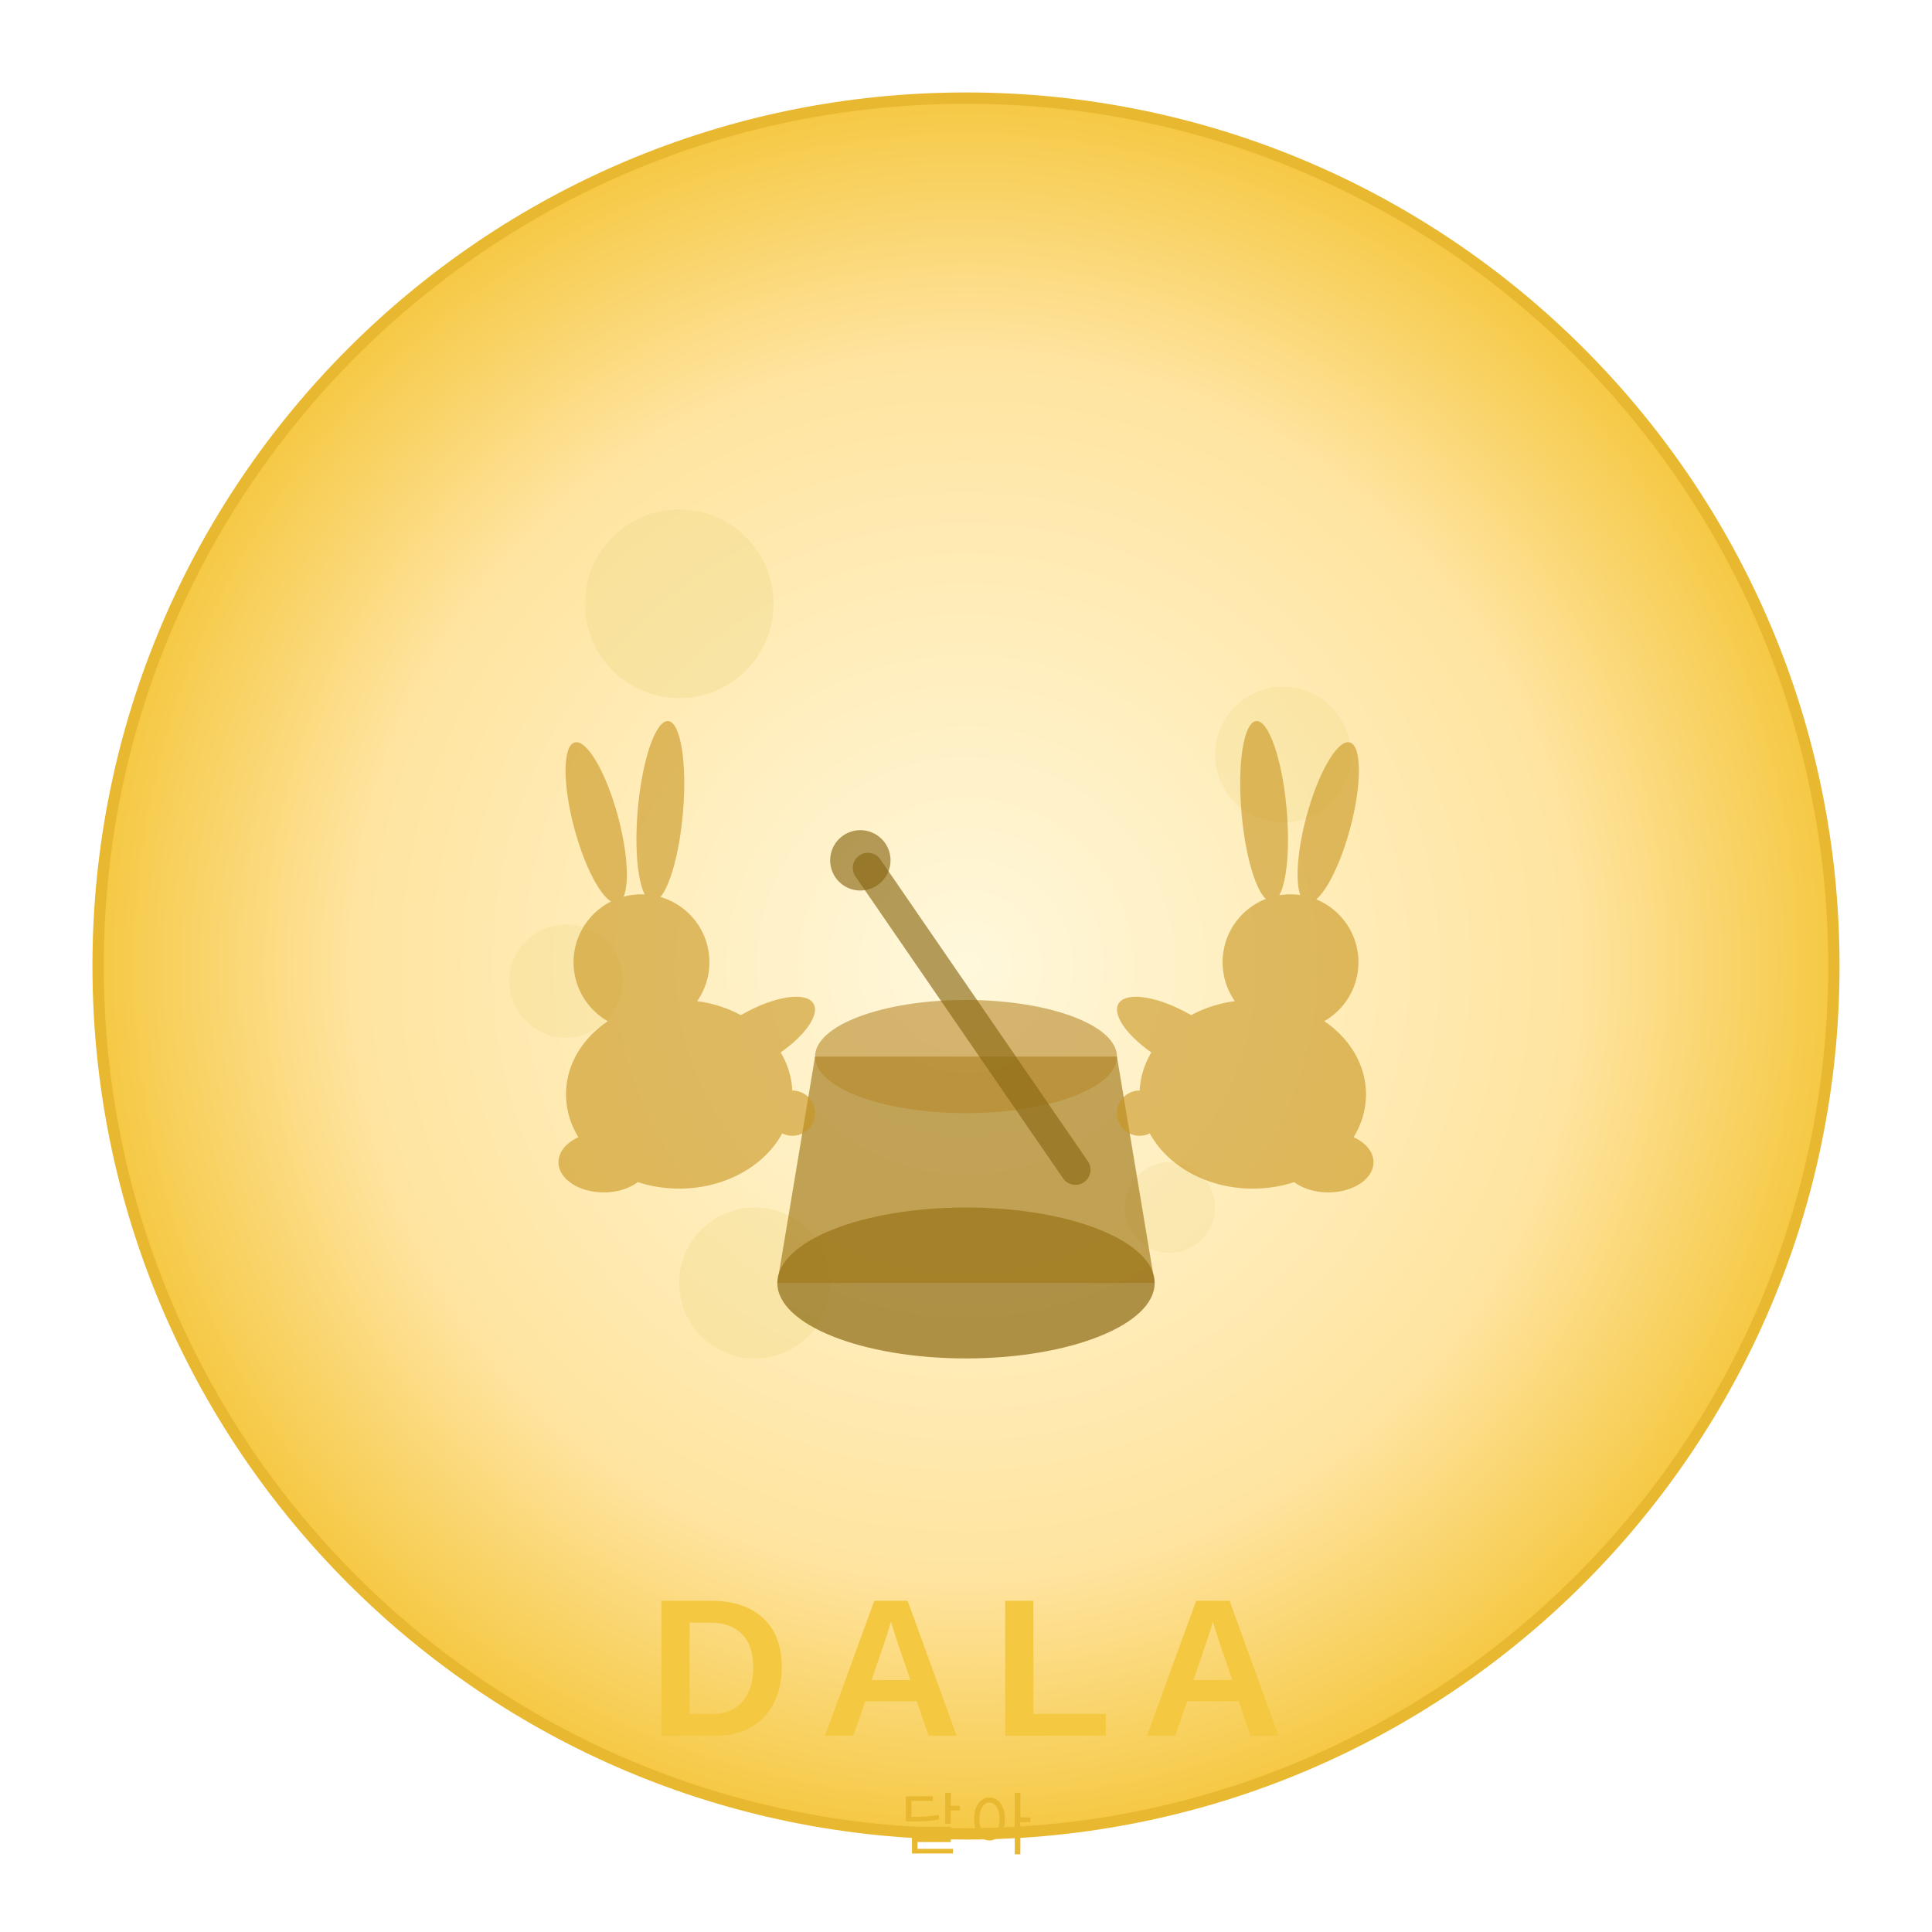
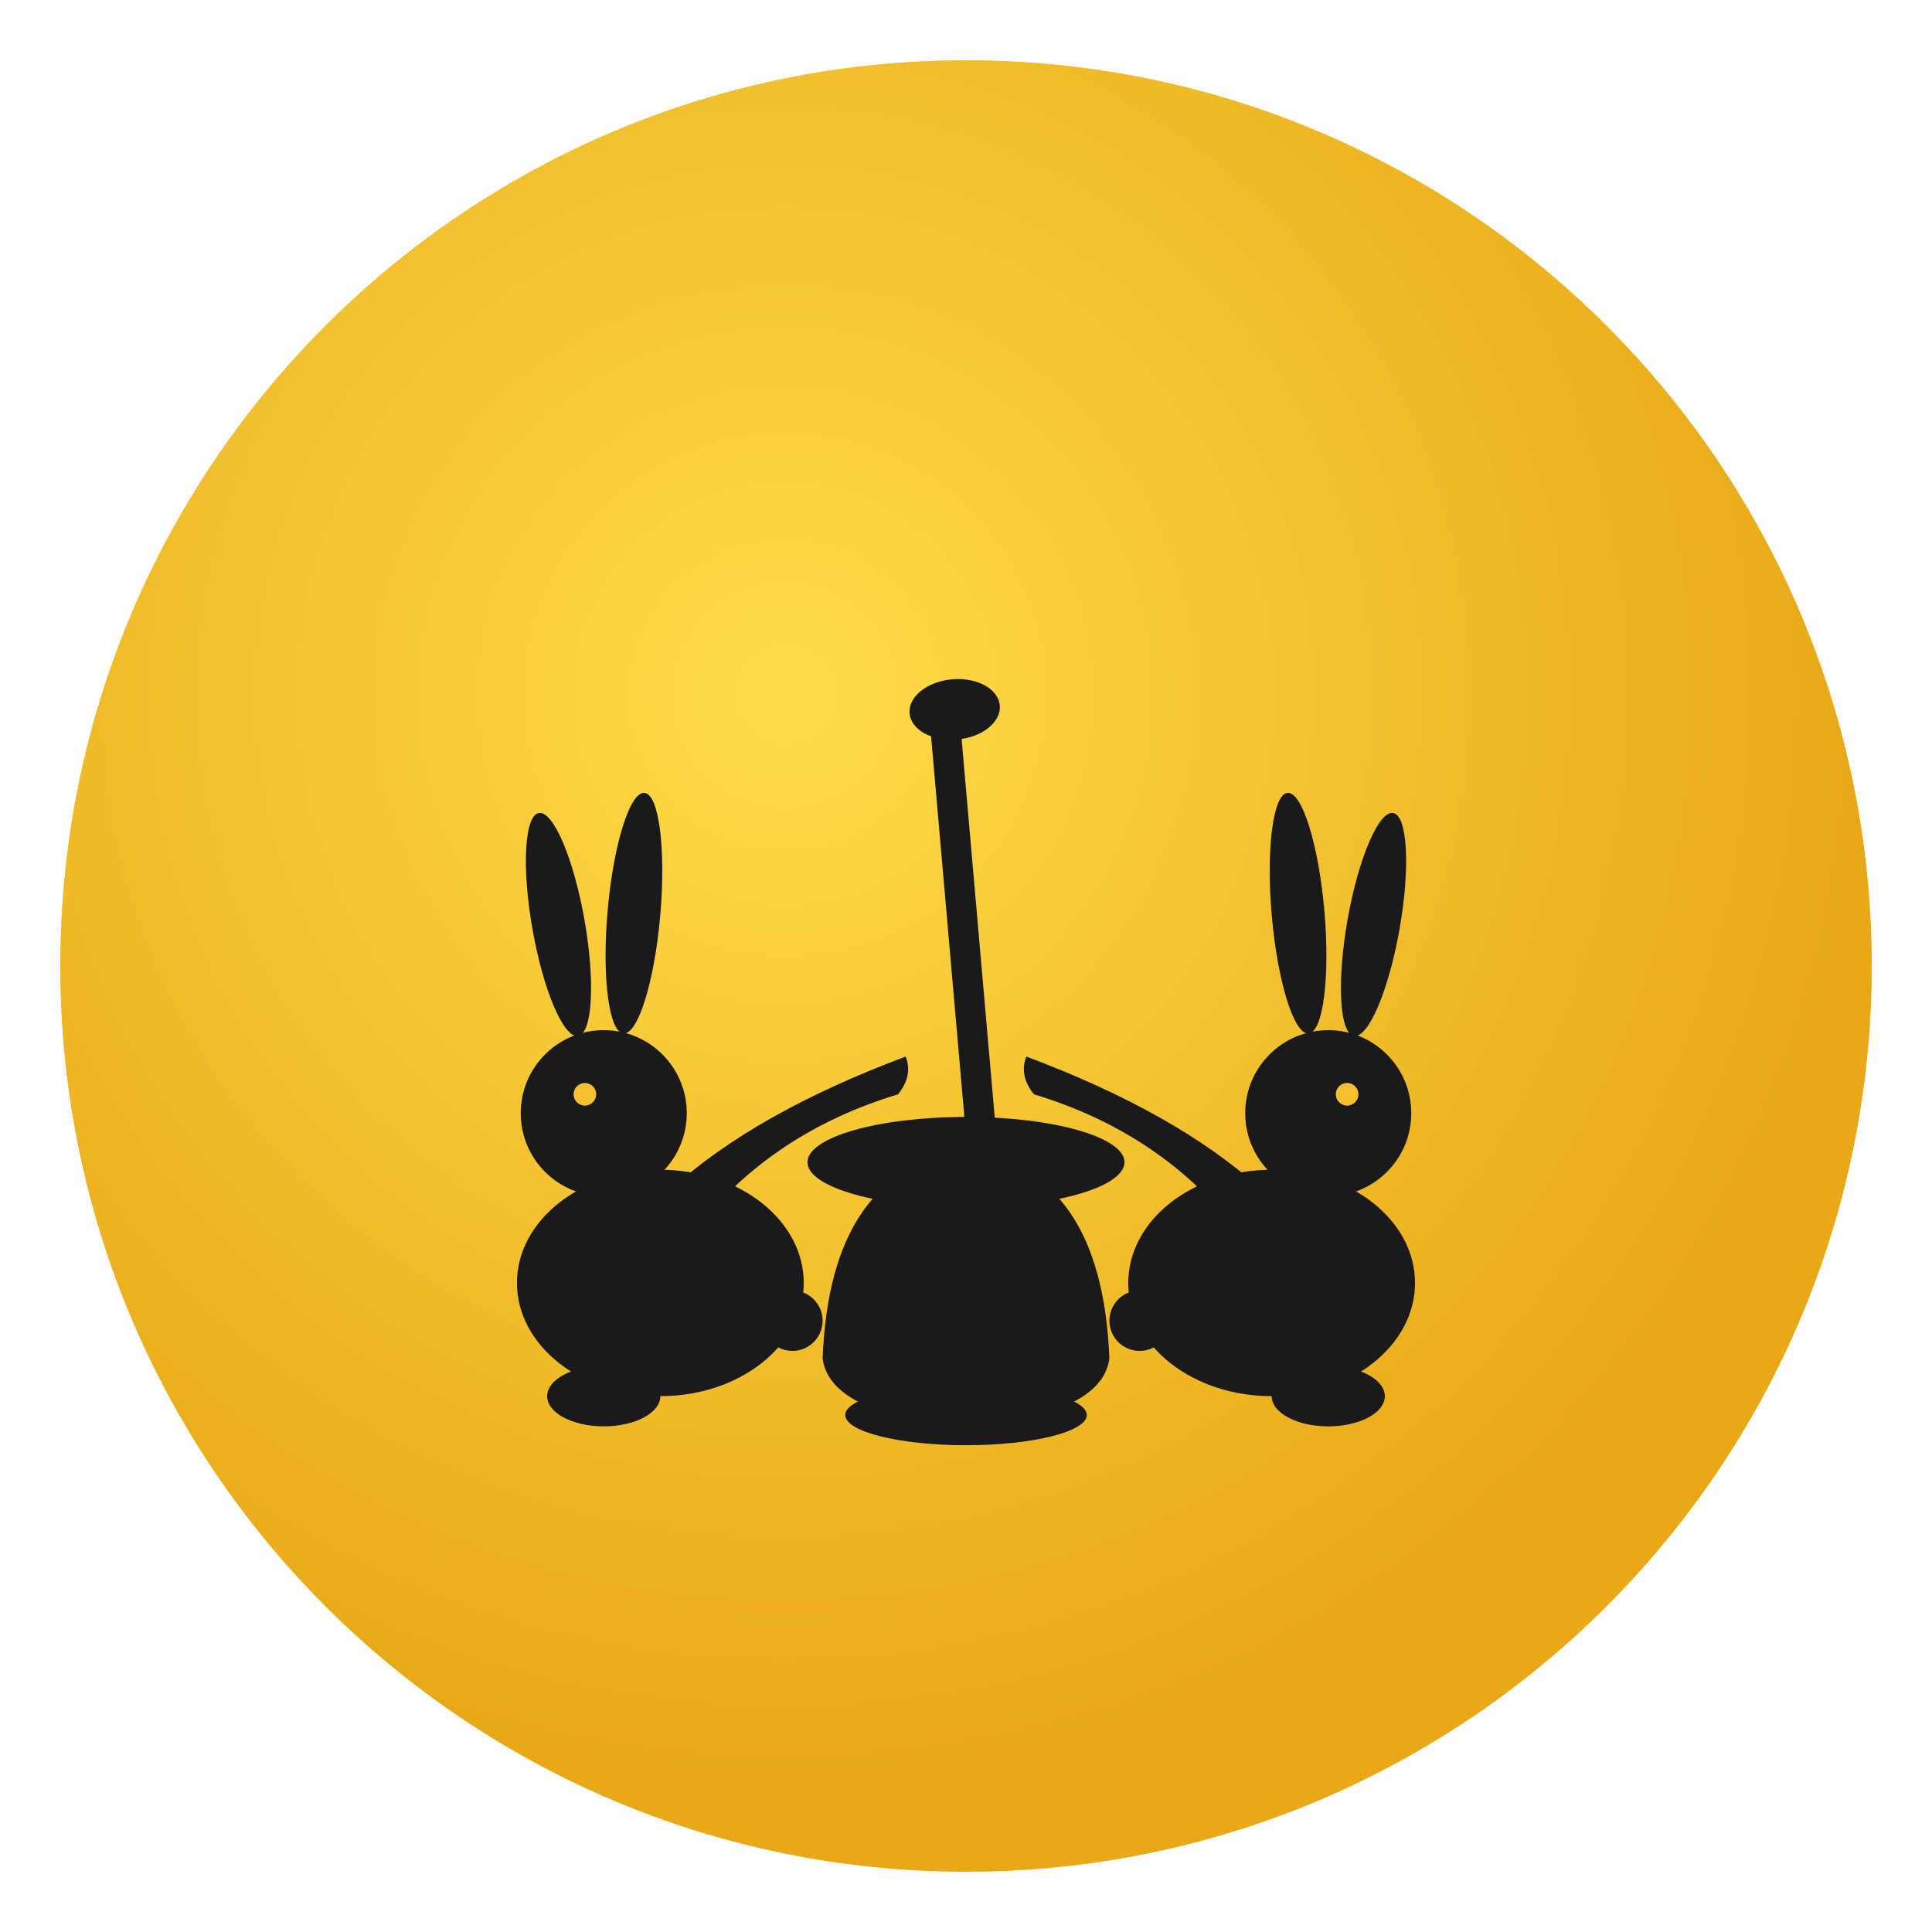
<svg xmlns="http://www.w3.org/2000/svg" viewBox="0 0 512 512">
+   <circle cx="256" cy="256" r="240" fill="#F5C131" />
+   <circle cx="256" cy="256" r="240" fill="url(#moonShade)" />
  <defs>
-     <radialGradient id="moonGlow" cx="50%" cy="50%" r="50%">
-       <stop offset="0%" stop-color="#FFF8DC" />
-       <stop offset="70%" stop-color="#FFE4A0" />
-       <stop offset="100%" stop-color="#F5C842" />
-     </radialGradient>
-     <radialGradient id="shadowGrad" cx="50%" cy="50%" r="50%">
-       <stop offset="0%" stop-color="#D4A030" stop-opacity="0.8" />
-       <stop offset="100%" stop-color="#C8941E" stop-opacity="0.6" />
+     <radialGradient id="moonShade" cx="40%" cy="35%" r="60%">
+       <stop offset="0%" stop-color="#FFDC4A" stop-opacity="1" />
+       <stop offset="100%" stop-color="#E8A817" stop-opacity="1" />
    </radialGradient>
  </defs>
-   <circle cx="256" cy="256" r="230" fill="url(#moonGlow)" stroke="#E8B830" stroke-width="3" />
-   <circle cx="180" cy="160" r="25" fill="#EDD98A" opacity="0.4" />
-   <circle cx="340" cy="200" r="18" fill="#EDD98A" opacity="0.3" />
-   <circle cx="200" cy="340" r="20" fill="#EDD98A" opacity="0.35" />
-   <circle cx="310" cy="320" r="12" fill="#EDD98A" opacity="0.25" />
-   <circle cx="150" cy="260" r="15" fill="#EDD98A" opacity="0.3" />
-   <ellipse cx="256" cy="340" rx="50" ry="20" fill="#8B6914" opacity="0.7" />
-   <path d="M206 340 L216 280 L296 280 L306 340 Z" fill="#A07818" opacity="0.65" />
-   <ellipse cx="256" cy="280" rx="40" ry="15" fill="#B8892A" opacity="0.6" />
-   <line x1="230" y1="230" x2="285" y2="310" stroke="#8B6914" stroke-width="8" stroke-linecap="round" opacity="0.65" />
-   <circle cx="228" cy="228" r="8" fill="#8B6914" opacity="0.65" />
-   <g fill="#C8941E" opacity="0.6" transform="translate(-30, -10)">
-     <ellipse cx="210" cy="300" rx="30" ry="25" />
-     <circle cx="200" cy="265" r="18" />
-     <ellipse cx="188" cy="228" rx="6" ry="22" transform="rotate(-15 188 228)" />
-     <ellipse cx="205" cy="225" rx="6" ry="24" transform="rotate(5 205 225)" />
-     <ellipse cx="230" cy="285" rx="18" ry="7" transform="rotate(-30 230 285)" />
-     <ellipse cx="190" cy="318" rx="12" ry="8" />
-     <circle cx="240" cy="305" r="6" />
+   <g fill="#1A1A1A">
+     <path d="M218 360 Q220 310 256 305 Q292 310 294 360 Q292 375 256 378 Q220 375 218 360 Z" />
+     <ellipse cx="256" cy="308" rx="42" ry="12" />
+     <ellipse cx="256" cy="375" rx="32" ry="8" />
+     <rect x="252" y="190" width="8" height="130" rx="4" transform="rotate(-5 256 255)" />
+     <ellipse cx="253" cy="188" rx="12" ry="8" transform="rotate(-5 253 188)" />
+     <ellipse cx="175" cy="340" rx="38" ry="30" />
+     <circle cx="160" cy="295" r="22" />
+     <ellipse cx="148" cy="245" rx="7" ry="30" transform="rotate(-10 148 245)" />
+     <ellipse cx="168" cy="242" rx="7" ry="32" transform="rotate(5 168 242)" />
+     <circle cx="155" cy="290" r="3" fill="#F5C131" />
+     <path d="M178 315 Q200 295 240 280 Q242 285 238 290 Q205 300 185 325 Z" />
+     <ellipse cx="155" cy="330" rx="8" ry="15" transform="rotate(20 155 330)" />
+     <ellipse cx="160" cy="370" rx="15" ry="8" />
+     <circle cx="210" cy="350" r="8" />
+     <ellipse cx="337" cy="340" rx="38" ry="30" />
+     <circle cx="352" cy="295" r="22" />
+     <ellipse cx="344" cy="242" rx="7" ry="32" transform="rotate(-5 344 242)" />
+     <ellipse cx="364" cy="245" rx="7" ry="30" transform="rotate(10 364 245)" />
+     <circle cx="357" cy="290" r="3" fill="#F5C131" />
+     <path d="M334 315 Q312 295 272 280 Q270 285 274 290 Q307 300 327 325 Z" />
+     <ellipse cx="357" cy="330" rx="8" ry="15" transform="rotate(-20 357 330)" />
+     <ellipse cx="352" cy="370" rx="15" ry="8" />
+     <circle cx="302" cy="350" r="8" />
  </g>
-   <g fill="#C8941E" opacity="0.6" transform="translate(30, -10)">
-     <ellipse cx="302" cy="300" rx="30" ry="25" />
-     <circle cx="312" cy="265" r="18" />
-     <ellipse cx="305" cy="225" rx="6" ry="24" transform="rotate(-5 305 225)" />
-     <ellipse cx="322" cy="228" rx="6" ry="22" transform="rotate(15 322 228)" />
-     <ellipse cx="282" cy="285" rx="18" ry="7" transform="rotate(30 282 285)" />
-     <ellipse cx="322" cy="318" rx="12" ry="8" />
-     <circle cx="272" cy="305" r="6" />
-   </g>
-   <text x="256" y="460" text-anchor="middle" font-family="Arial, Helvetica, sans-serif" font-weight="bold" font-size="52" fill="#F5C842" letter-spacing="8">DALA</text>
-   <text x="256" y="490" text-anchor="middle" font-family="Arial, Helvetica, sans-serif" font-size="18" fill="#E8B830" letter-spacing="2">달아</text>
</svg>
